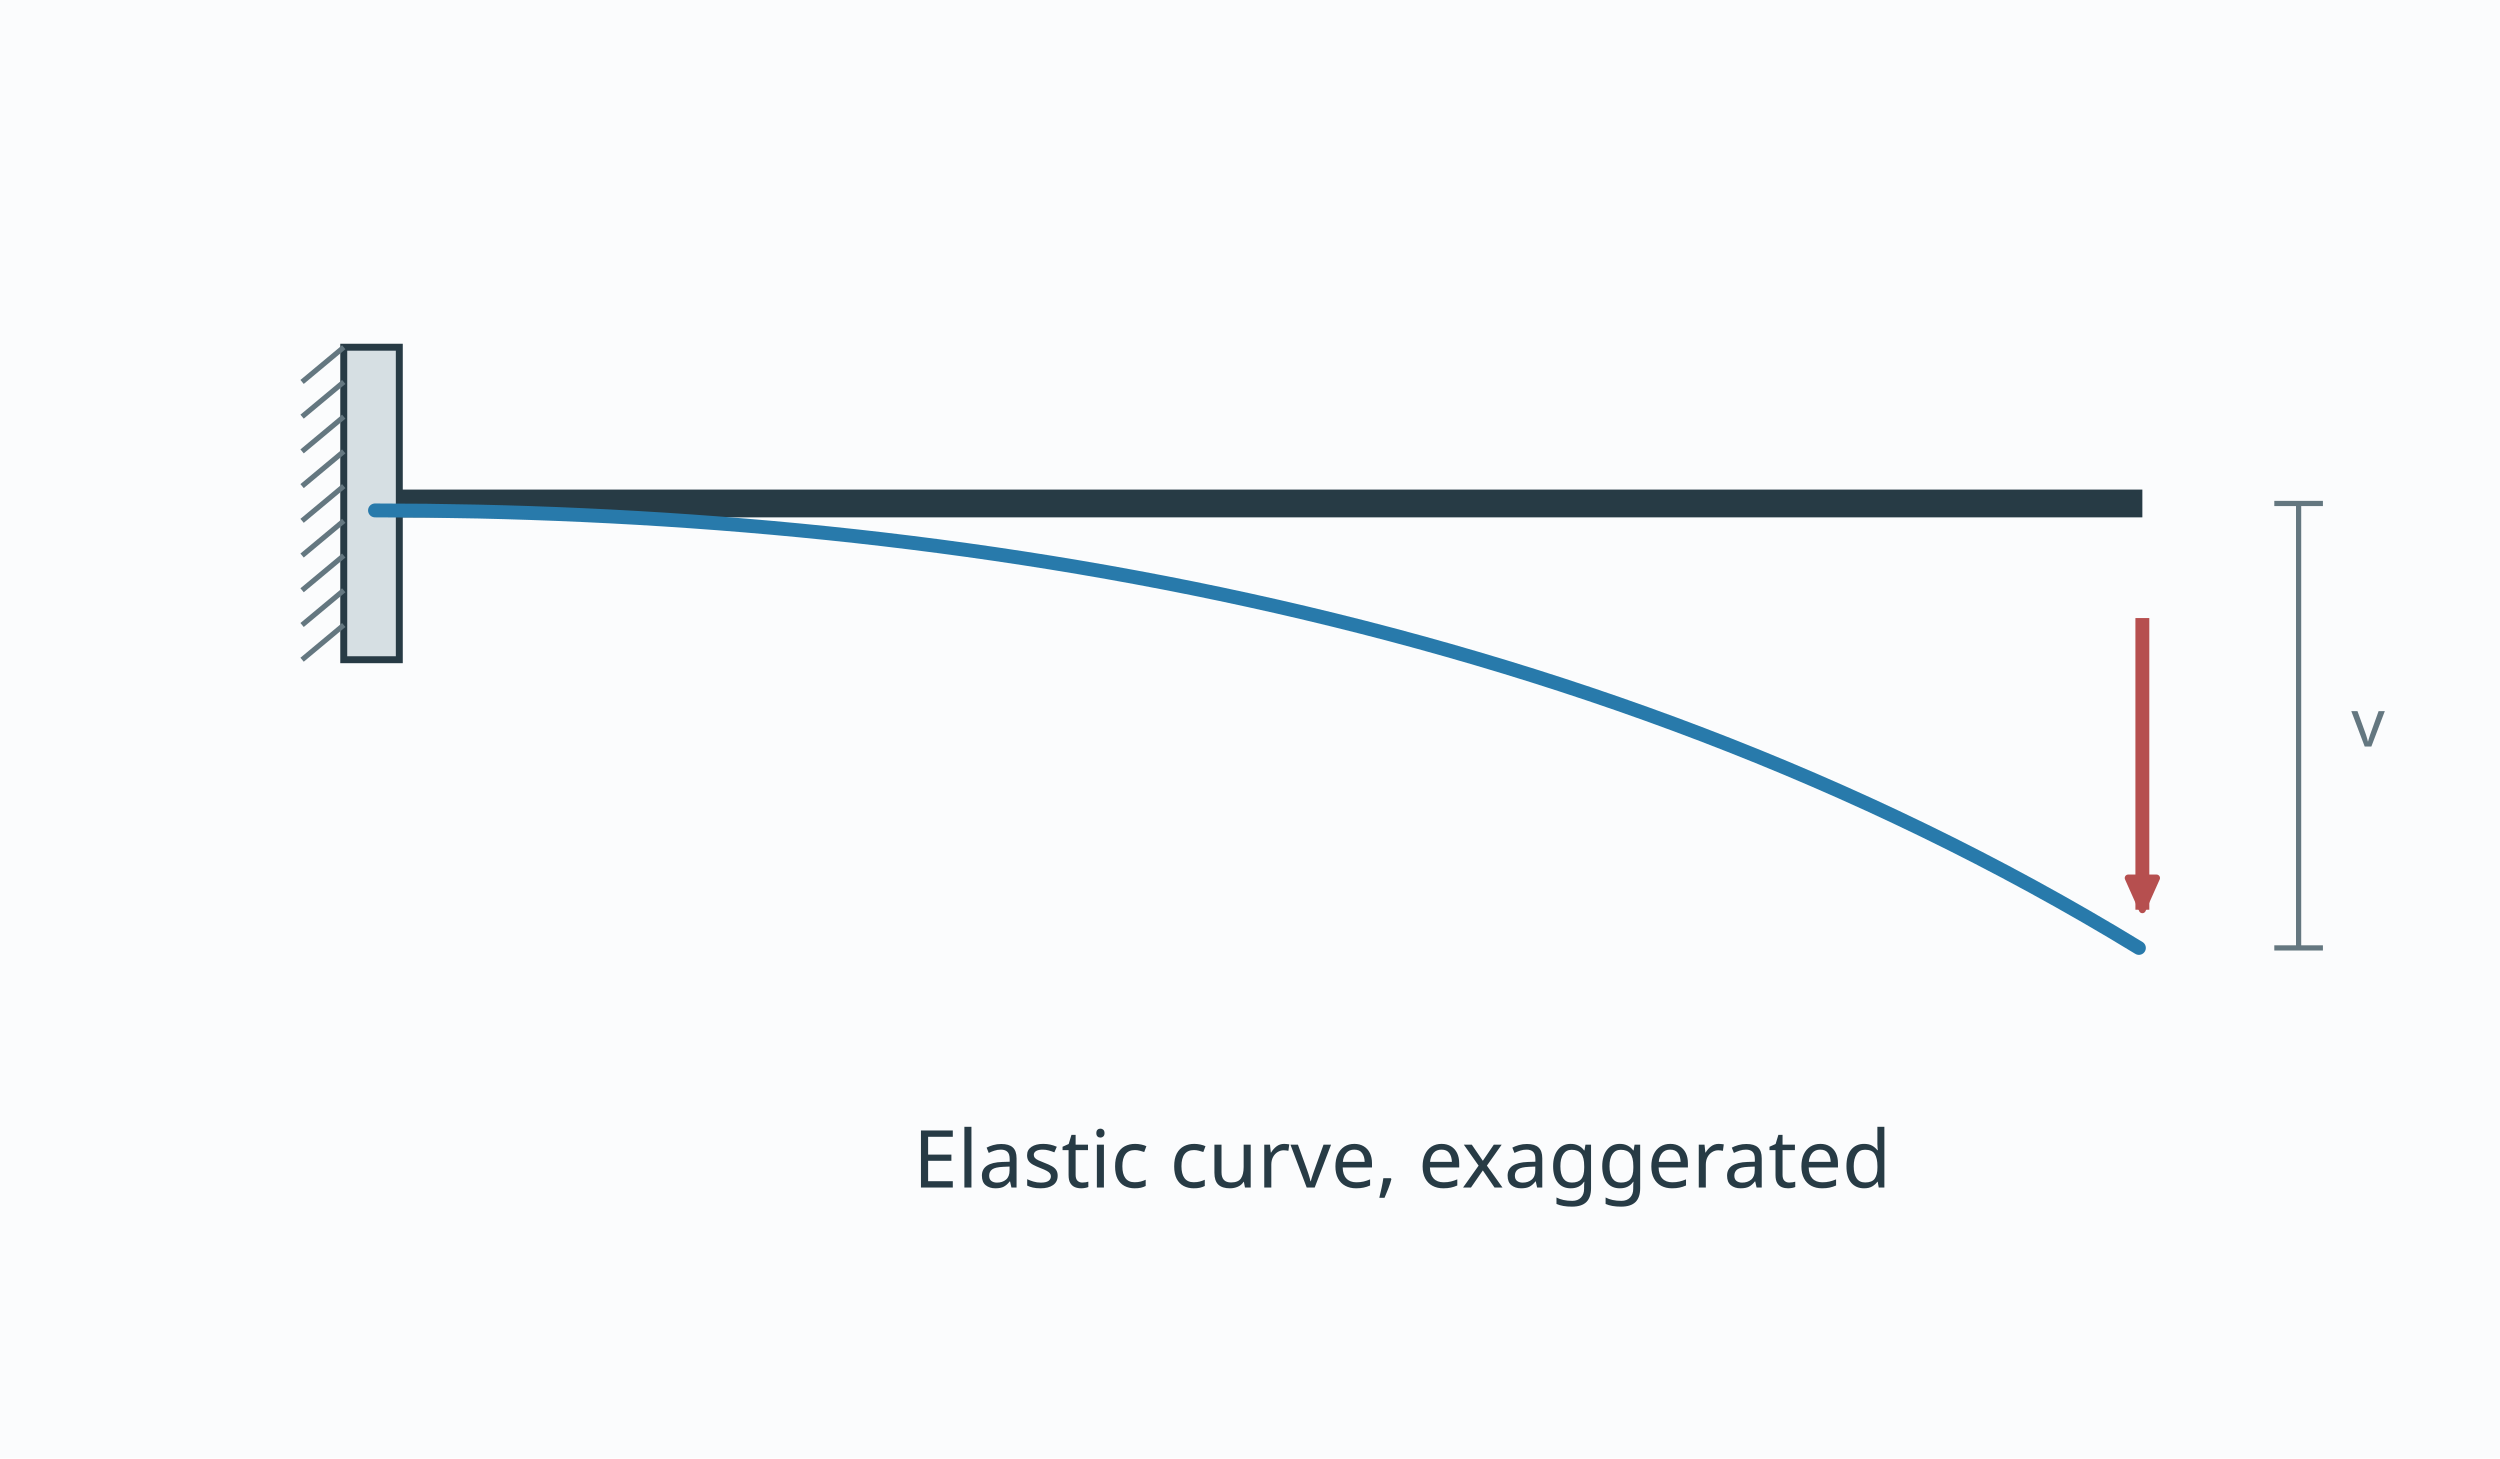
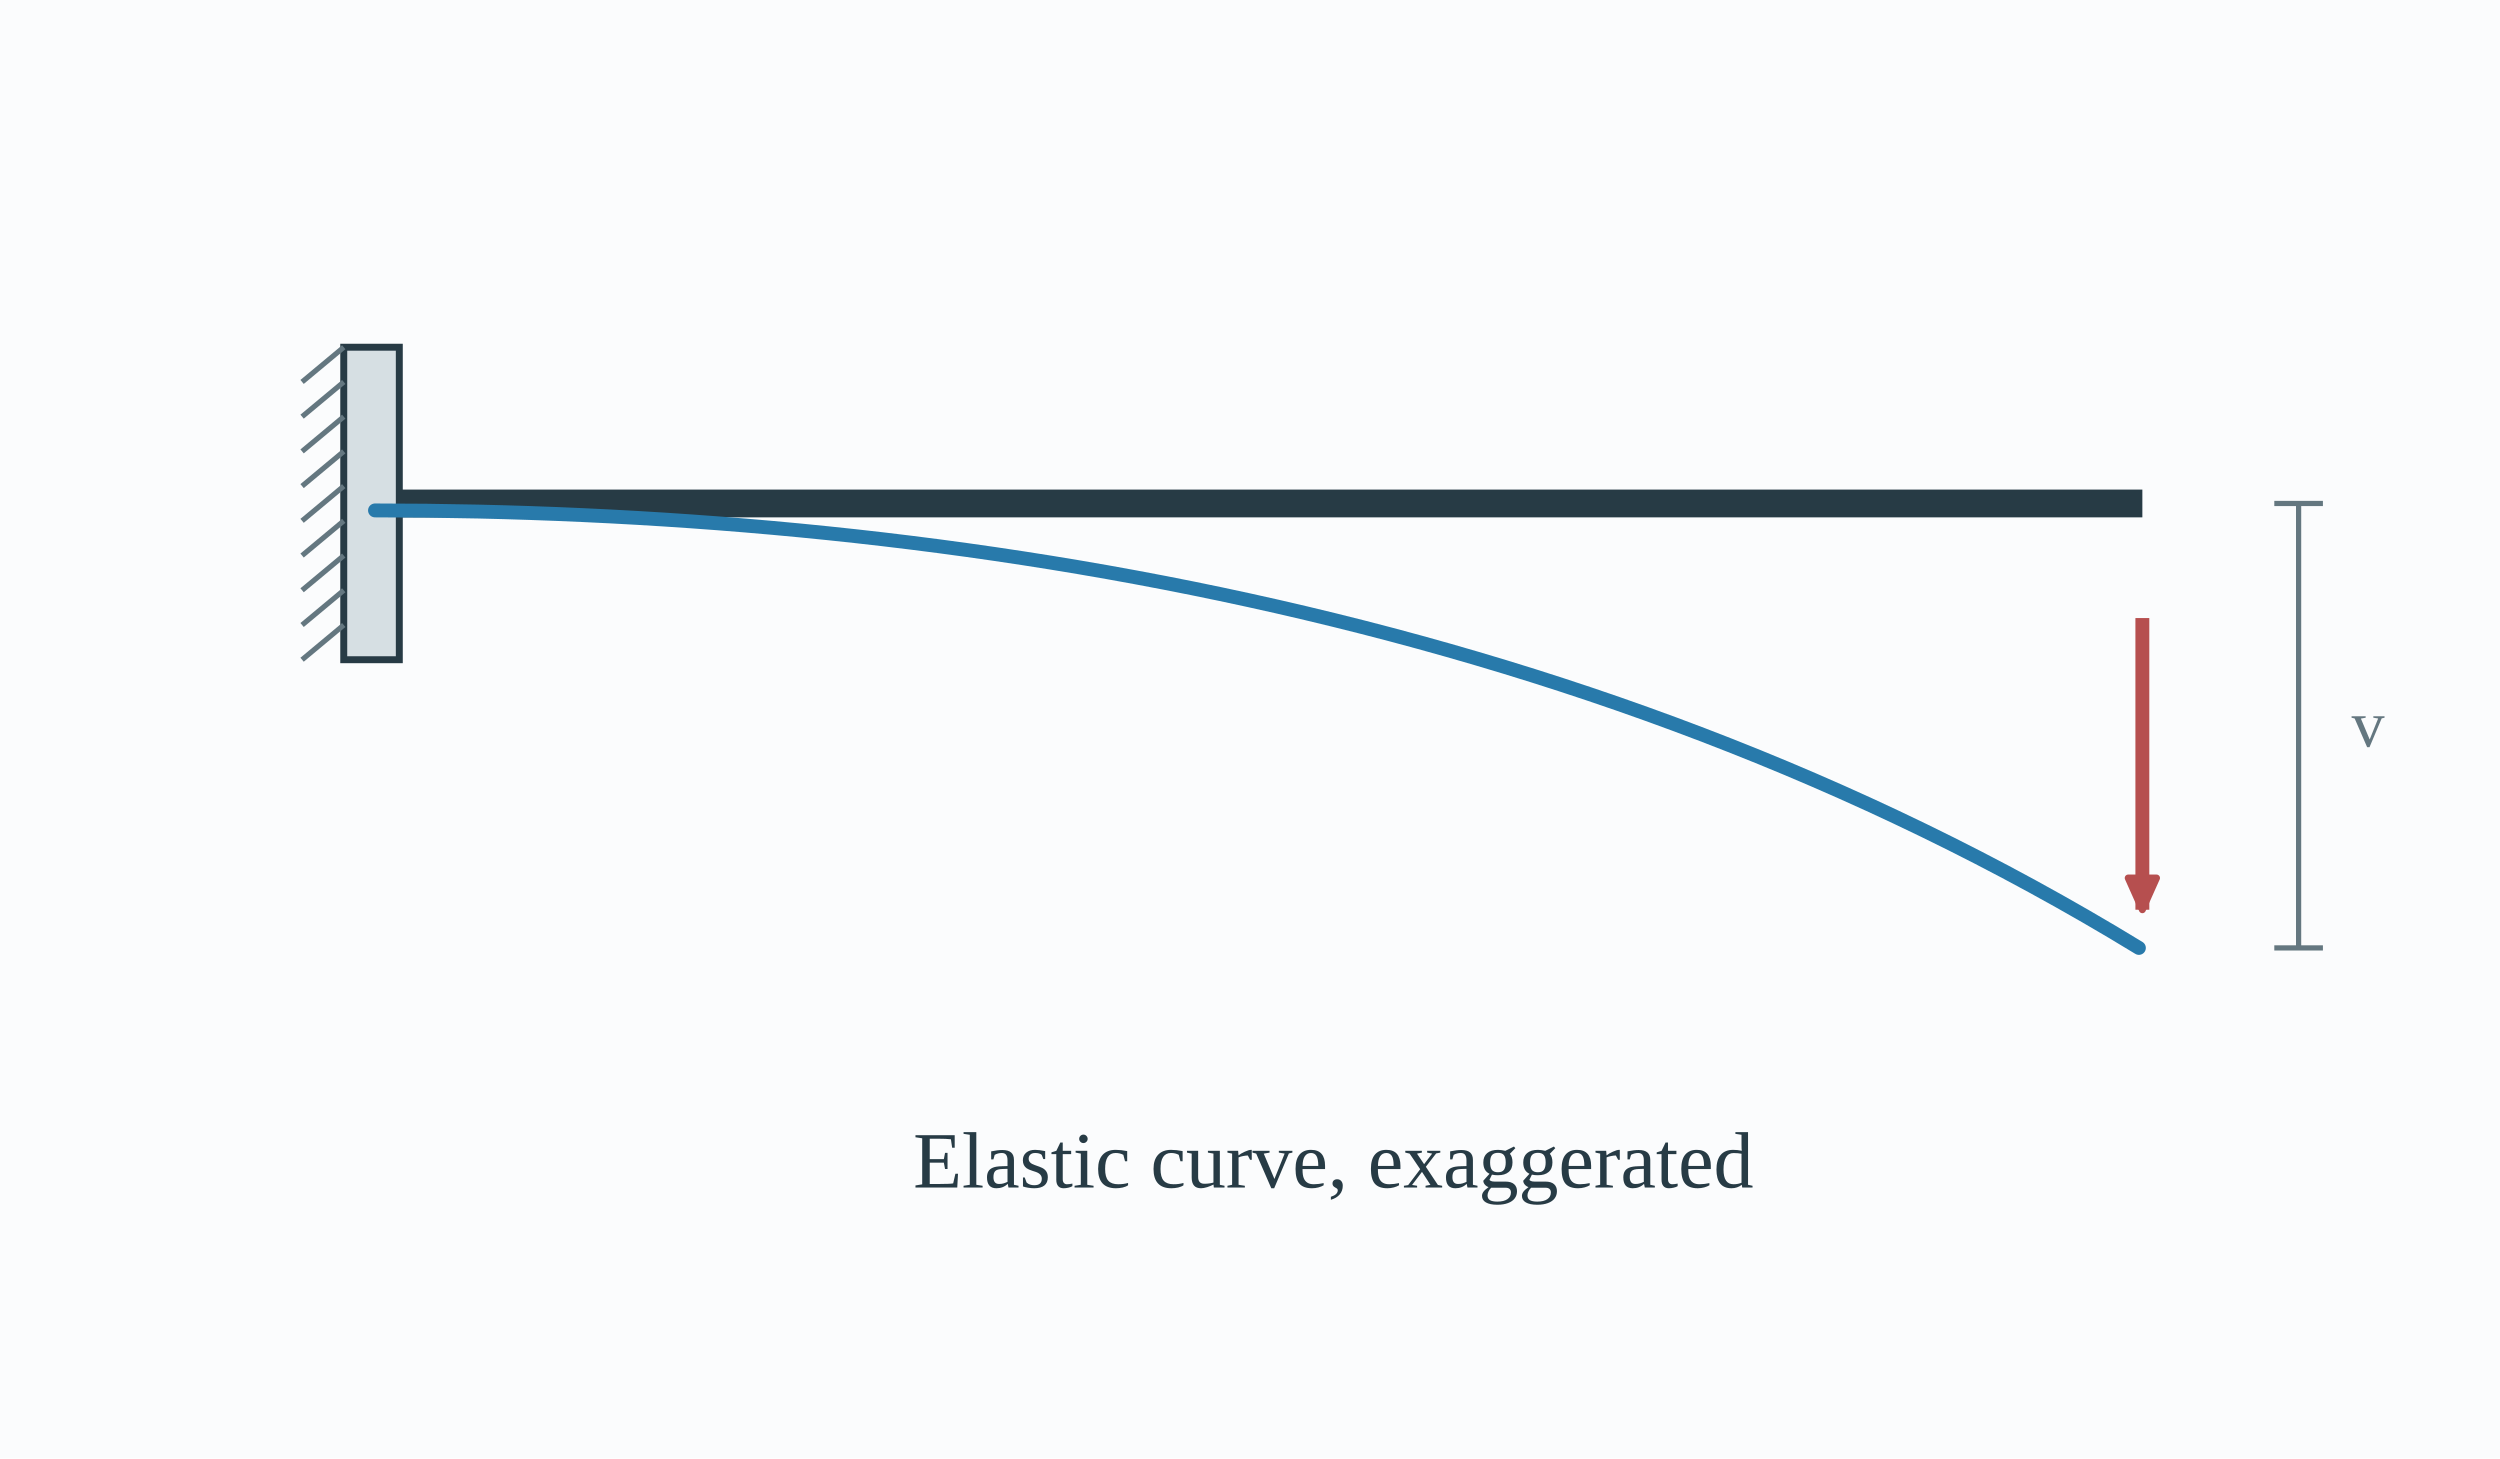
<svg xmlns="http://www.w3.org/2000/svg" viewBox="0 0 720 420" width="720" height="420" role="img" aria-labelledby="title desc">
  <rect width="720" height="420" fill="#fbfcfd" />
-   <g font-family="Verdana, sans-serif" letter-spacing="0">
+   <g font-family="'Times New Roman', Times, serif" letter-spacing="0">
    <line x1="107" y1="145" x2="617" y2="145" stroke="#273b45" stroke-width="8" />
    <rect x="99" y="100" width="16" height="90" fill="#d6dfe3" stroke="#273b45" stroke-width="2" />
    <line x1="99" y1="100" x2="87" y2="110" stroke="#647780" stroke-width="1.5" />
    <line x1="99" y1="110" x2="87" y2="120" stroke="#647780" stroke-width="1.5" />
    <line x1="99" y1="120" x2="87" y2="130" stroke="#647780" stroke-width="1.5" />
    <line x1="99" y1="130" x2="87" y2="140" stroke="#647780" stroke-width="1.5" />
    <line x1="99" y1="140" x2="87" y2="150" stroke="#647780" stroke-width="1.5" />
    <line x1="99" y1="150" x2="87" y2="160" stroke="#647780" stroke-width="1.5" />
    <line x1="99" y1="160" x2="87" y2="170" stroke="#647780" stroke-width="1.5" />
    <line x1="99" y1="170" x2="87" y2="180" stroke="#647780" stroke-width="1.5" />
    <line x1="99" y1="180" x2="87" y2="190" stroke="#647780" stroke-width="1.5" />
    <path d="M108 147 C264 147 454 174 616 273" stroke="#287aab" stroke-width="4" fill="none" stroke-linejoin="round" stroke-linecap="round" />
    <line x1="617" y1="178" x2="617" y2="262" stroke="#b64f4f" stroke-width="4" />
    <polygon points="617,262 612.922,252.869 621.078,252.869" fill="#b64f4f" stroke="#b64f4f" stroke-width="2" stroke-linejoin="round" />
    <line x1="662" y1="145" x2="662" y2="273" stroke="#647780" stroke-width="1.5" />
    <line x1="655" y1="145" x2="669" y2="145" stroke="#647780" stroke-width="1.5" />
    <line x1="655" y1="273" x2="669" y2="273" stroke="#647780" stroke-width="1.5" />
    <text x="682" y="215" font-size="19" fill="#647780" text-anchor="middle">v</text>
    <text x="263" y="342" font-size="23" fill="#273b45" text-anchor="start">Elastic curve, exaggerated</text>
  </g>
</svg>
